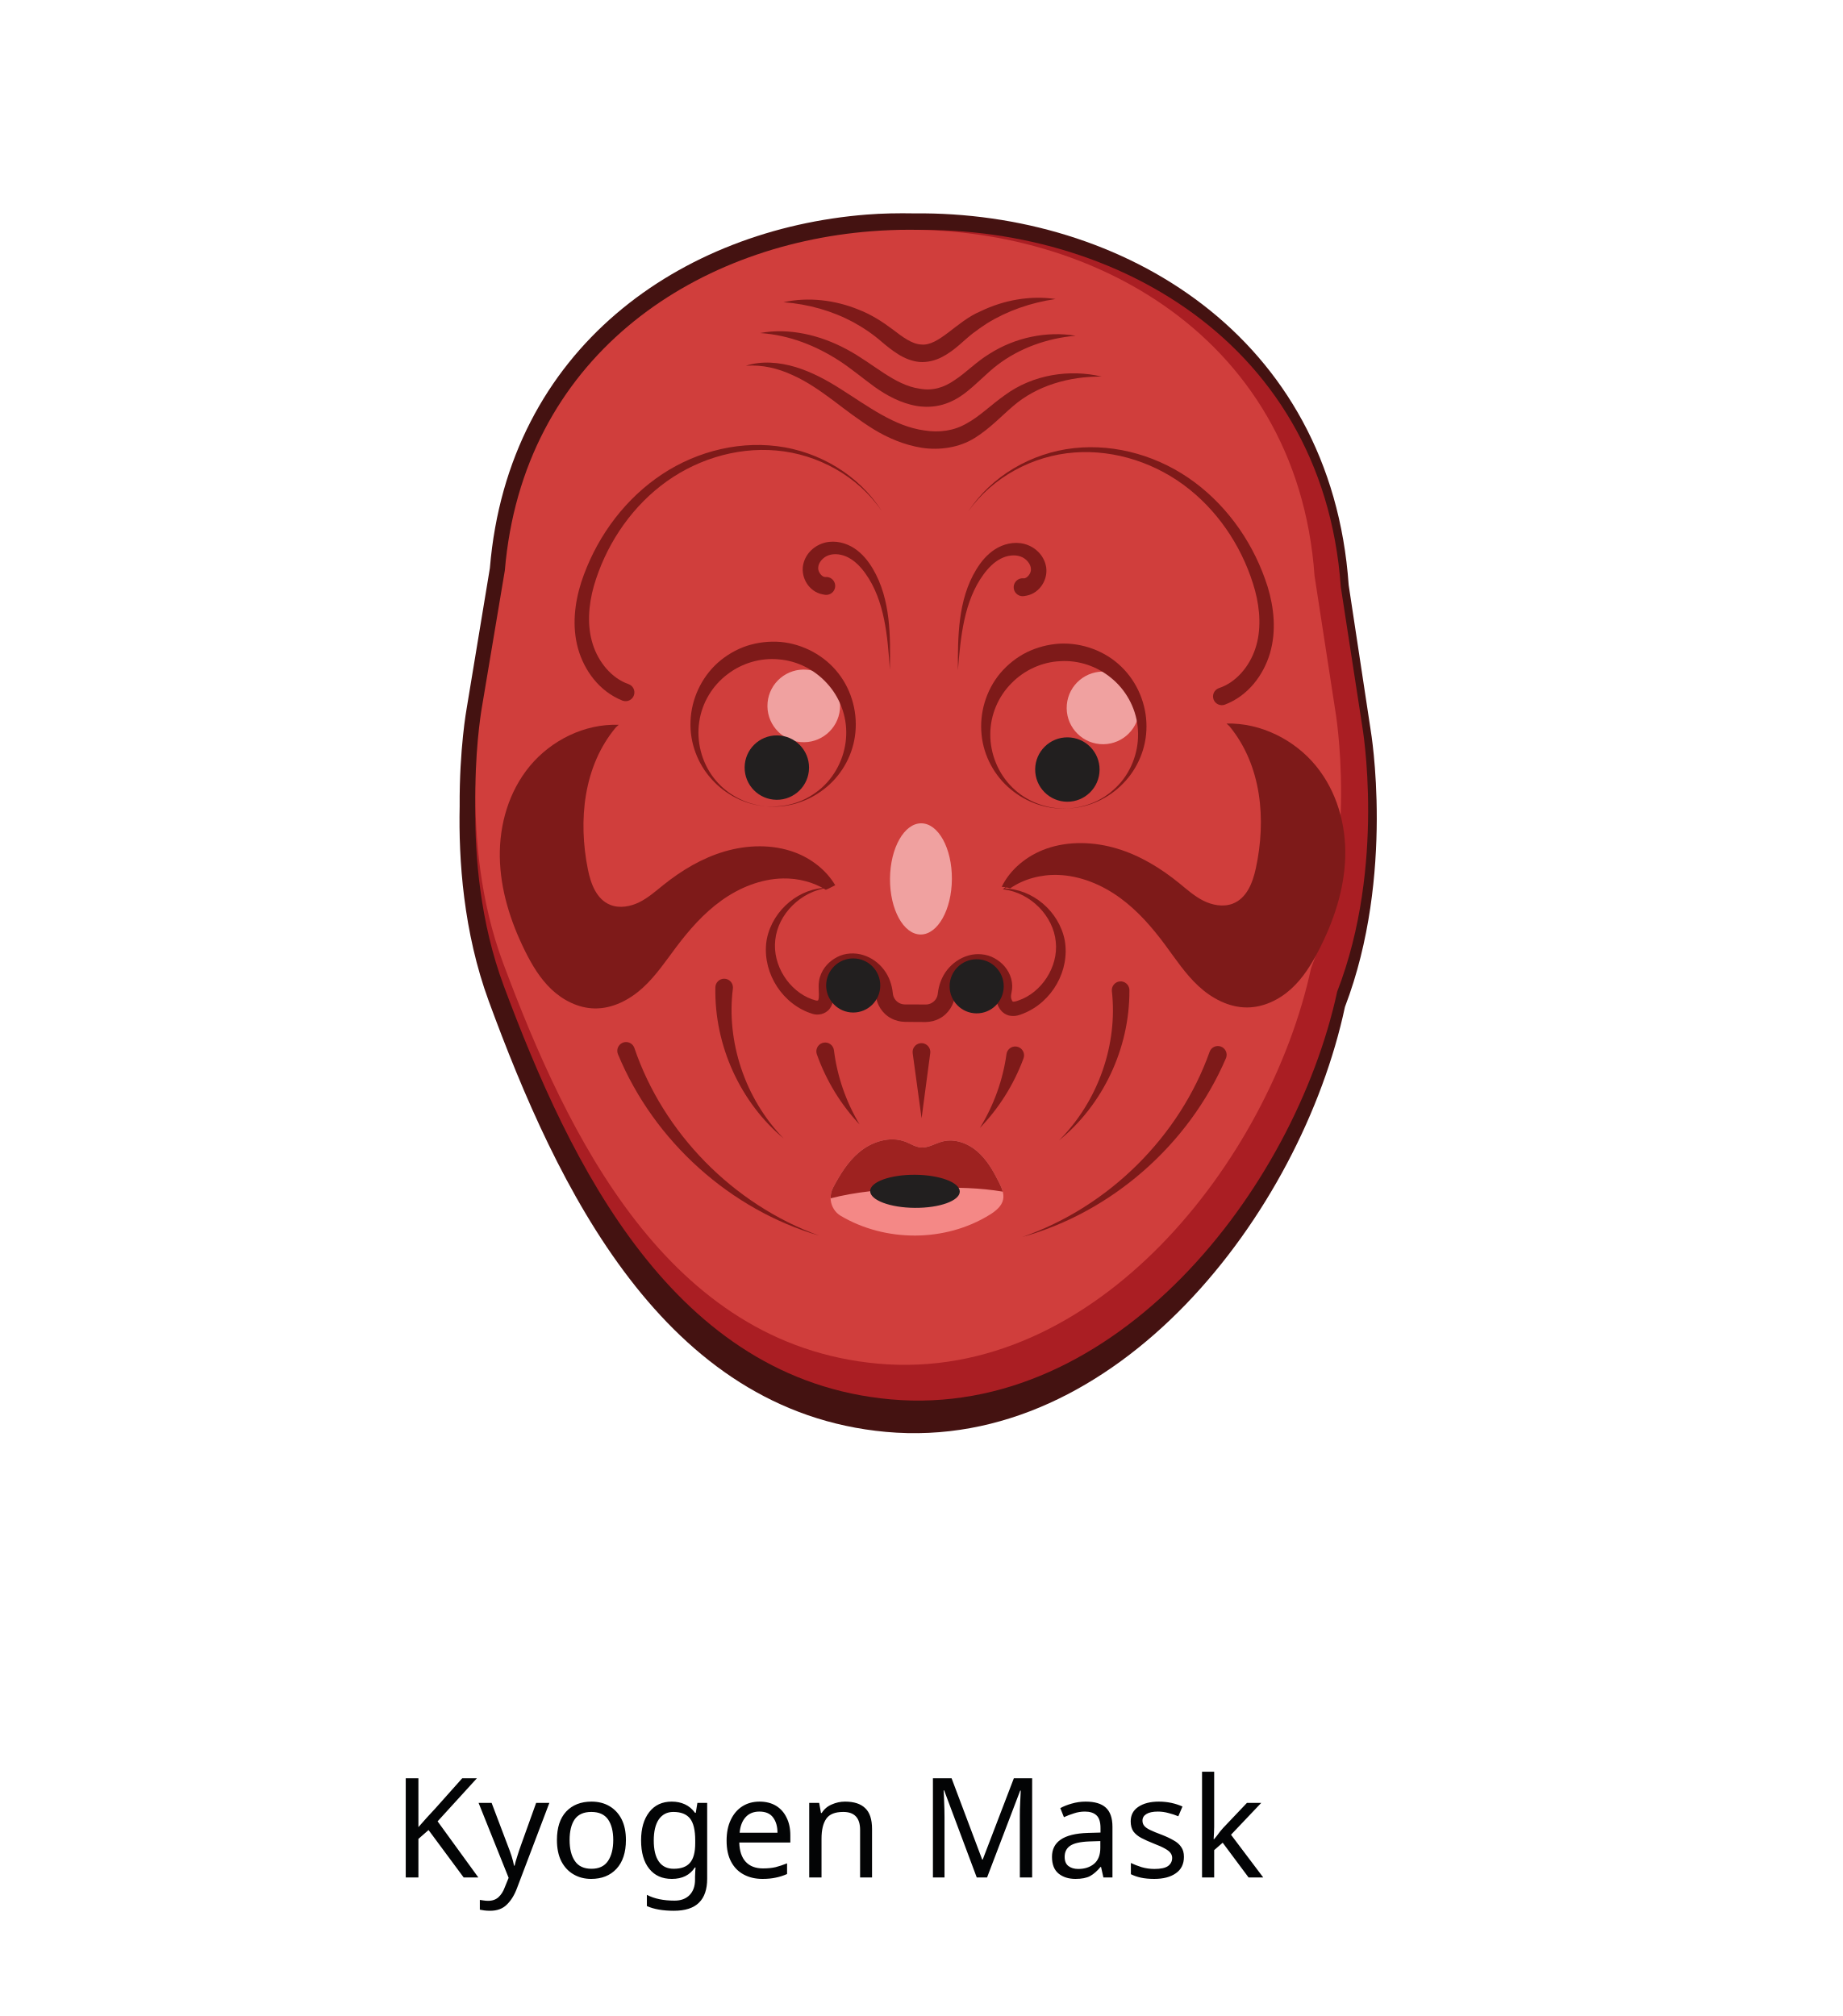
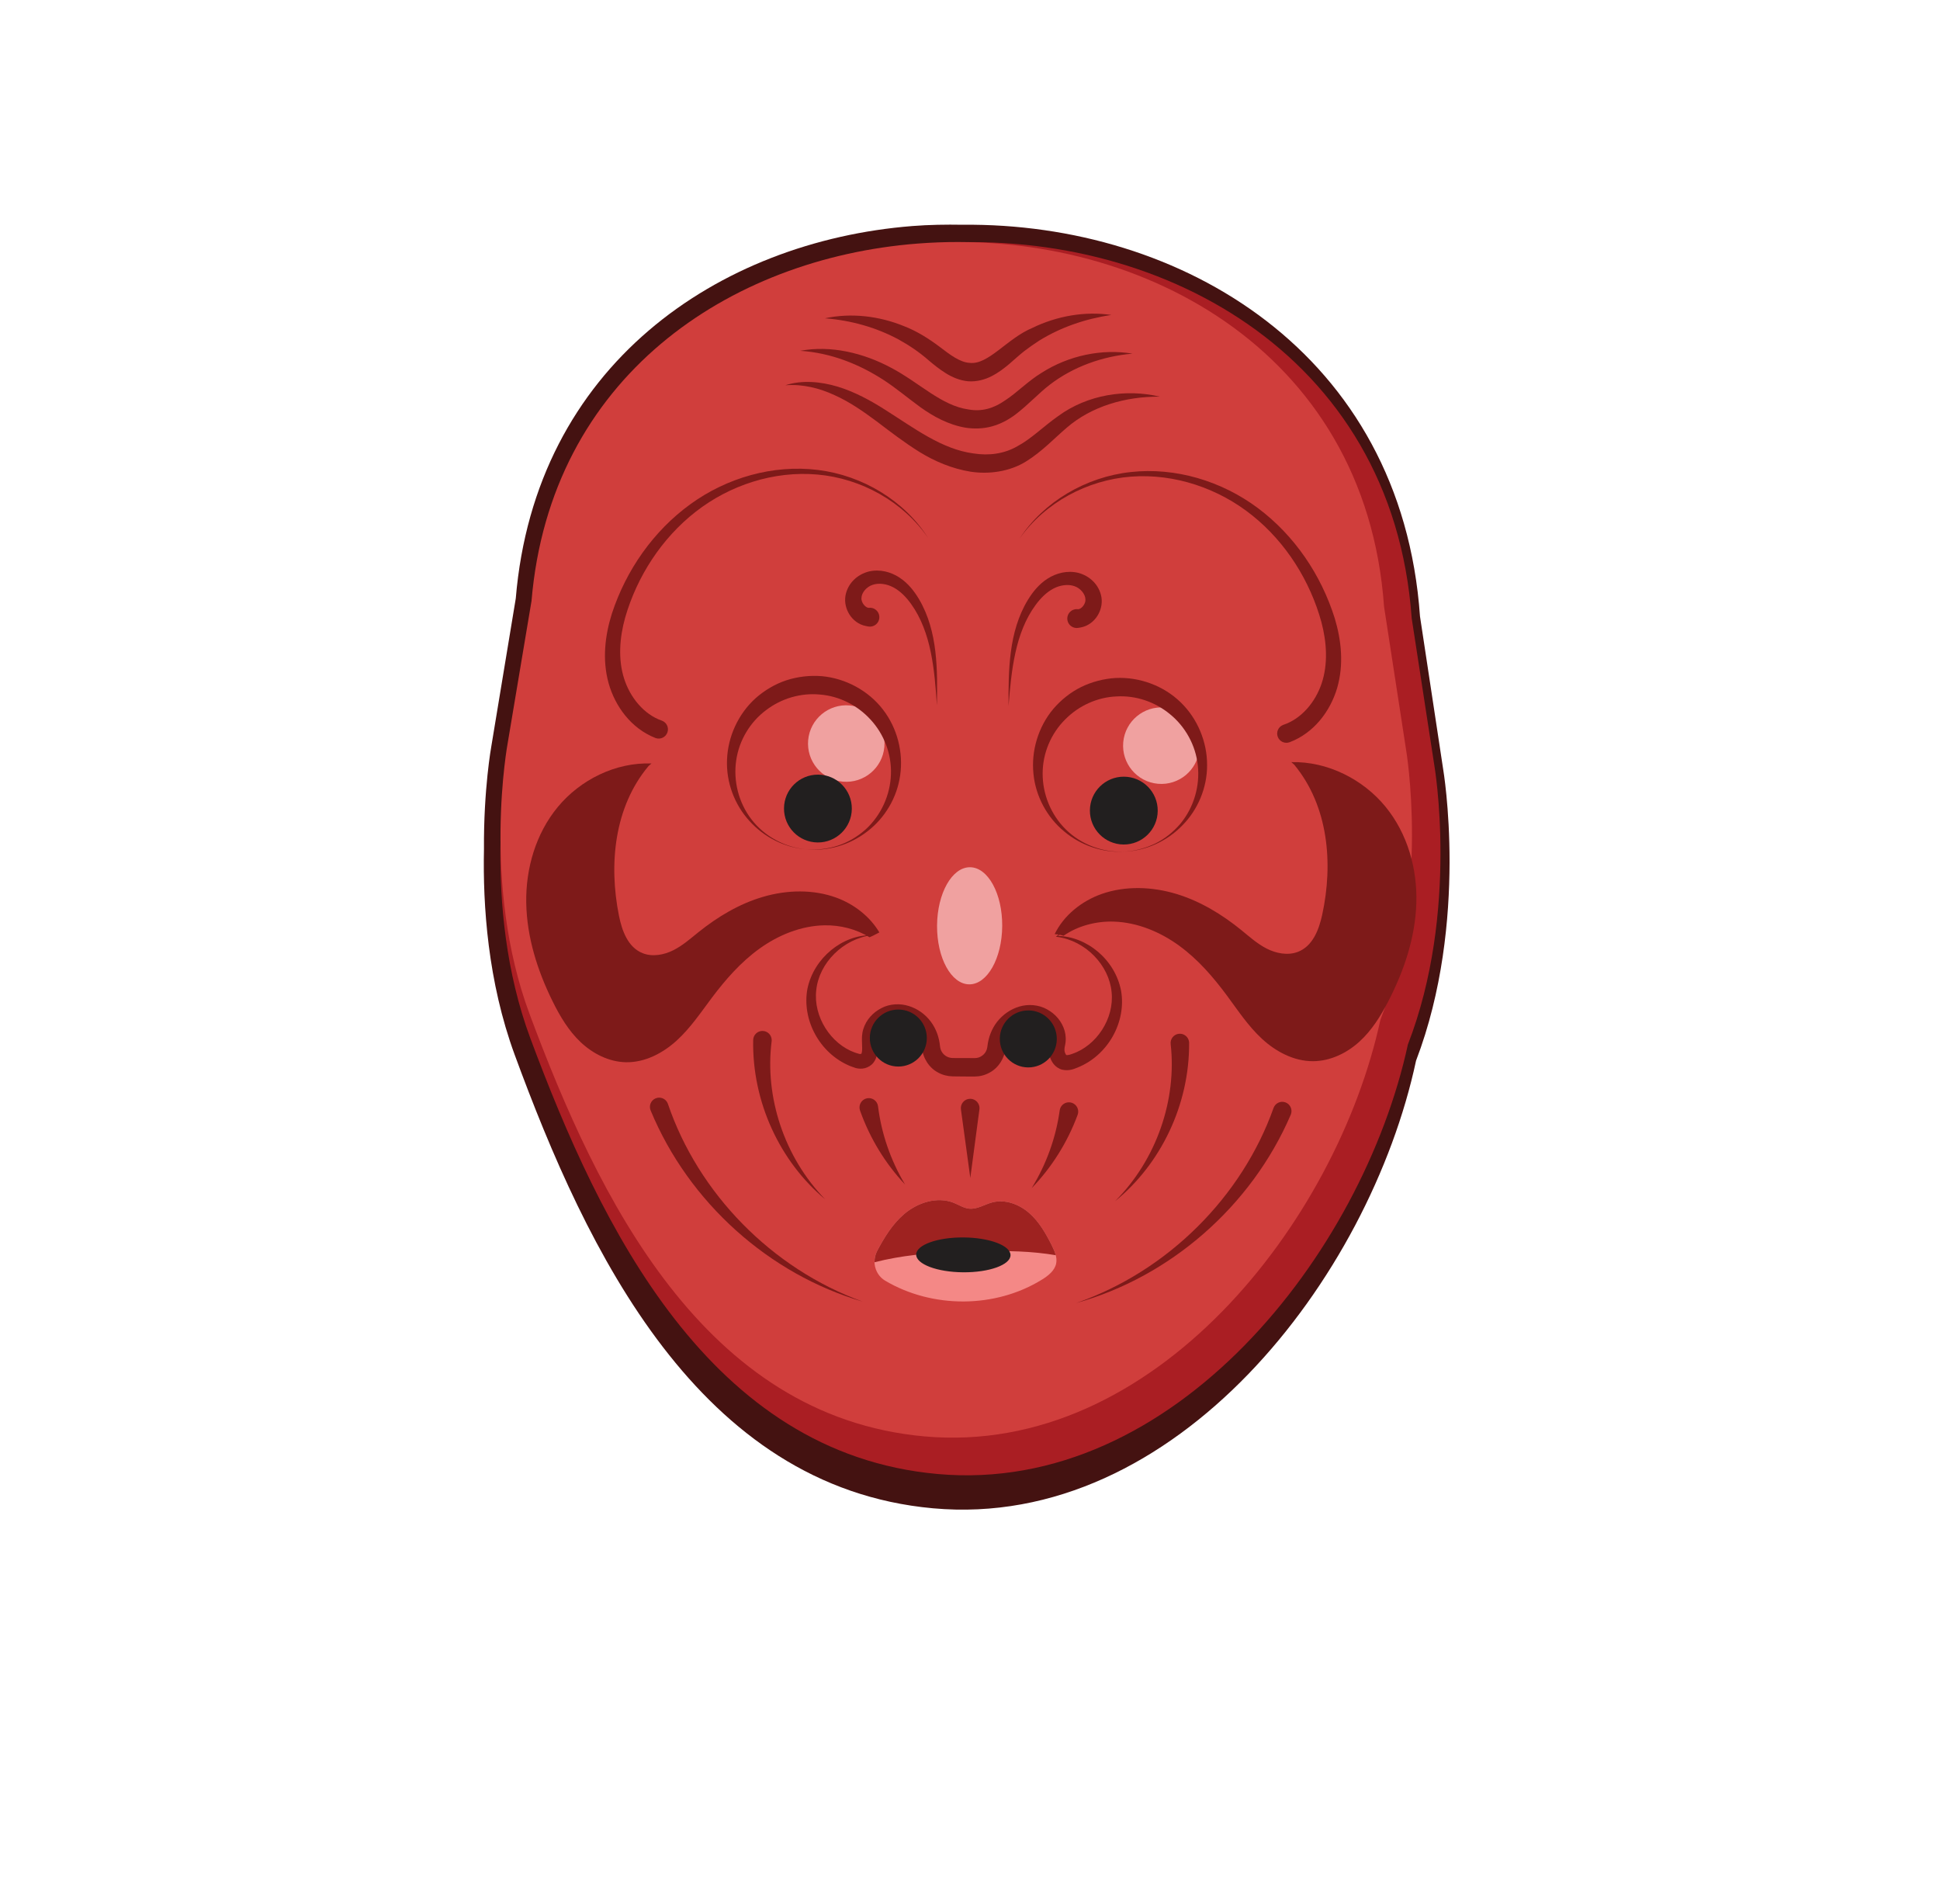
- <svg xmlns="http://www.w3.org/2000/svg" width="100%" height="100%" viewBox="0 0 159 174" version="1.1" xml:space="preserve" style="fill-rule:evenodd;clip-rule:evenodd;stroke-linejoin:round;stroke-miterlimit:2;">
-   <rect id="Kyogen-Mask" x="0" y="0" width="158.4" height="173.28" style="fill:none;" />
-   <g transform="matrix(12,0,0,12,124.6014,162.0428)" />
-   <text x="33.857px" y="162.043px" style="font-family:'VirtuousSlabRegular', 'Virtuous Slab';font-weight:500;font-size:12px;fill:#030405;">Kyogen Mask</text>
+ <svg xmlns="http://www.w3.org/2000/svg" width="100%" height="100%" viewBox="0 0 159 156" version="1.1" xml:space="preserve" style="fill-rule:evenodd;clip-rule:evenodd;stroke-linejoin:round;stroke-miterlimit:2;">
+   <rect id="Kyogen-Mask" x="0" y="0" width="158.4" height="155.04" style="fill:none;" />
  <path d="M118.28,63.029c0,0 -1.898,-12.524 -1.899,-12.525c-1.508,-21.583 -19.567,-32.272 -37.488,-32.088c-1.374,-0.024 -2.749,-0.003 -4.118,0.105c-15.897,1.258 -30.912,11.425 -32.503,30.516l-2.004,12.116c0,0 -0.638,3.496 -0.603,8.44c-0.099,4.61 0.319,10.842 2.513,16.819c5.905,16.079 15.075,35.427 34.281,37.175c19.917,1.812 35.797,-18.883 39.599,-36.678c4.36,-11.395 2.222,-23.88 2.222,-23.88" style="fill:#441211;fill-rule:nonzero;" />
  <path d="M76.262,19.97c-15.96,1.243 -31.032,11.305 -32.628,30.199l-2.011,11.992c0,0 -2.242,11.951 1.853,22.941c5.749,15.431 14.677,33.997 33.371,35.676c19.387,1.741 34.842,-18.116 38.542,-35.192c4.242,-10.934 2.161,-22.915 2.161,-22.915c0,0 -1.849,-12.017 -1.85,-12.018c-1.553,-21.878 -21.082,-32.113 -39.438,-30.683" style="fill:#aa1e23;fill-rule:nonzero;" />
  <path d="M75.198,19.958c-15.473,1.206 -30.087,10.96 -31.635,29.279l-1.949,11.626c0,0 -2.174,11.588 1.796,22.243c5.574,14.96 14.231,32.962 32.355,34.59c18.796,1.688 33.781,-17.565 37.368,-34.121c4.114,-10.601 2.096,-22.217 2.096,-22.217c0,0 -1.794,-11.651 -1.794,-11.652c-1.505,-21.211 -20.441,-31.134 -38.237,-29.748" style="fill:#d03e3c;fill-rule:nonzero;" />
  <g opacity="0.77">
    <clipPath id="_clip1">
      <path d="M66.201,64.04l6.27,0.042l0.043,-6.27l-6.271,-0.042l-0.042,6.27Z" clip-rule="nonzero" />
    </clipPath>
    <g clip-path="url(#_clip1)">
      <path d="M69.077,64.047c-1.724,-0.155 -2.996,-1.679 -2.841,-3.403c0.155,-1.724 1.679,-2.996 3.403,-2.841c1.724,0.155 2.996,1.679 2.841,3.403c-0.155,1.724 -1.679,2.996 -3.403,2.841" style="fill:#fabebd;fill-rule:nonzero;" />
    </g>
  </g>
  <g opacity="0.77">
    <clipPath id="_clip2">
      <path d="M76.767,80.638l5.341,0.036l0.064,-9.596l-5.34,-0.036l-0.065,9.596Z" clip-rule="nonzero" />
    </clipPath>
    <g clip-path="url(#_clip2)">
      <path d="M79.438,80.656c-1.475,-0.01 -2.656,-2.167 -2.638,-4.816c0.018,-2.65 1.228,-4.79 2.702,-4.78c1.475,0.01 2.656,2.166 2.638,4.816c-0.017,2.649 -1.227,4.79 -2.702,4.78" style="fill:#fabebd;fill-rule:nonzero;" />
    </g>
  </g>
  <g opacity="0.77">
    <clipPath id="_clip3">
      <path d="M92.026,64.213l6.269,0.043l0.042,-6.271l-6.269,-0.041l-0.042,6.269Z" clip-rule="nonzero" />
    </clipPath>
    <g clip-path="url(#_clip3)">
      <path d="M94.9,64.221c-1.724,-0.155 -2.996,-1.679 -2.841,-3.403c0.155,-1.724 1.679,-2.996 3.403,-2.841c1.724,0.155 2.996,1.679 2.841,3.403c-0.156,1.724 -1.679,2.996 -3.403,2.841" style="fill:#fabebd;fill-rule:nonzero;" />
    </g>
  </g>
  <path d="M71.46,76.625c-2.371,0.298 -4.33,2.288 -4.56,4.497c-0.258,2.194 1.204,4.428 3.174,5.126l0.354,0.109c0.062,0.012 0.116,0.006 0.143,-0.006c0.055,-0.044 0.025,0.021 0.074,-0.179c0.027,-0.18 0.015,-0.457 0.003,-0.757c-0.005,-0.155 -0.01,-0.318 0,-0.504c0.015,-0.202 0.047,-0.404 0.109,-0.594c0.24,-0.77 0.798,-1.362 1.478,-1.711c0.684,-0.367 1.548,-0.401 2.257,-0.174c0.721,0.226 1.342,0.676 1.789,1.271c0.455,0.601 0.691,1.313 0.761,2.019c0.033,0.375 0.239,0.68 0.553,0.847c0.154,0.085 0.323,0.12 0.504,0.124l0.892,0.001l0.886,0.006c0.173,-0.003 0.347,-0.038 0.498,-0.123c0.313,-0.173 0.517,-0.454 0.554,-0.858c0.083,-0.707 0.337,-1.414 0.803,-2.008c0.465,-0.58 1.089,-1.025 1.818,-1.237c0.717,-0.216 1.582,-0.154 2.261,0.227c0.674,0.366 1.219,0.976 1.443,1.756c0.11,0.386 0.124,0.811 0.033,1.206c-0.055,0.234 -0.058,0.412 -0.019,0.543c0.027,0.08 0.066,0.165 0.089,0.198c0.027,0.036 0.021,0.03 0.03,0.04c0.018,0.024 0.244,0.01 0.496,-0.094c1.972,-0.664 3.456,-2.881 3.222,-5.062c-0.204,-2.191 -2.121,-4.211 -4.475,-4.523l-0.094,-0.012l0.07,-0.054l0.486,-0.377l-0.432,0.433l-0.025,-0.067c2.428,0.014 4.758,1.944 5.246,4.487c0.449,2.565 -1.072,5.307 -3.581,6.305c-0.293,0.112 -0.67,0.289 -1.238,0.17c-0.279,-0.068 -0.54,-0.254 -0.697,-0.452c-0.163,-0.201 -0.245,-0.39 -0.319,-0.589c-0.15,-0.437 -0.113,-0.876 -0.043,-1.22c0.036,-0.186 0.023,-0.374 -0.036,-0.557c-0.114,-0.368 -0.426,-0.712 -0.802,-0.897c-0.374,-0.19 -0.783,-0.205 -1.203,-0.076c-0.411,0.128 -0.802,0.404 -1.074,0.756c-0.268,0.345 -0.436,0.798 -0.485,1.272c-0.052,0.785 -0.566,1.625 -1.312,2.009c-0.368,0.207 -0.793,0.309 -1.212,0.314l-0.898,-0.004l-0.892,-0.01c-0.411,-0.006 -0.841,-0.109 -1.206,-0.315c-0.745,-0.388 -1.256,-1.207 -1.311,-2.021c-0.041,-0.475 -0.197,-0.933 -0.46,-1.285c-0.264,-0.358 -0.648,-0.642 -1.057,-0.788c-0.419,-0.137 -0.834,-0.138 -1.213,0.048c-0.383,0.177 -0.707,0.515 -0.829,0.885c-0.149,0.302 0.005,0.904 -0.133,1.689c-0.043,0.2 -0.116,0.439 -0.296,0.668c-0.182,0.234 -0.445,0.38 -0.699,0.447c-0.262,0.065 -0.514,0.05 -0.74,-0.008c-0.197,-0.061 -0.326,-0.116 -0.491,-0.175c-2.486,-1.033 -3.957,-3.793 -3.476,-6.334c0.528,-2.517 2.867,-4.419 5.282,-4.382" style="fill:#7e1a19;fill-rule:nonzero;" />
  <path d="M70.974,51.297c-0.606,-0.114 -1.078,-0.506 -1.356,-0.949c-0.281,-0.448 -0.412,-0.986 -0.327,-1.529c0.188,-1.059 1.014,-1.767 1.92,-1.992c0.914,-0.214 1.811,0.042 2.509,0.497c0.702,0.462 1.205,1.105 1.597,1.764c0.788,1.329 1.17,2.823 1.343,4.293c0.173,1.478 0.155,2.952 0.128,4.42c-0.099,-1.465 -0.209,-2.935 -0.503,-4.359c-0.291,-1.42 -0.784,-2.8 -1.604,-3.941c-0.403,-0.568 -0.888,-1.065 -1.449,-1.366c-0.551,-0.298 -1.204,-0.391 -1.719,-0.213c-0.499,0.162 -0.899,0.649 -0.908,1.068c-0.042,0.386 0.353,0.839 0.611,0.812c0.425,-0.046 0.806,0.261 0.851,0.686c0.046,0.425 -0.262,0.807 -0.687,0.852c-0.075,0.008 -0.15,0.005 -0.222,-0.008l-0.184,-0.035Z" style="fill:#7e1a19;fill-rule:nonzero;" />
  <path d="M53.706,60.465c-1.99,-0.789 -3.289,-2.592 -3.825,-4.481c-0.536,-1.934 -0.295,-3.926 0.271,-5.716c1.17,-3.566 3.402,-6.754 6.417,-8.945c3.003,-2.185 6.805,-3.272 10.47,-2.816c3.652,0.45 7.085,2.508 9.037,5.585c-2.059,-3.007 -5.522,-4.896 -9.077,-5.208c-3.573,-0.319 -7.193,0.868 -9.976,3.044c-2.795,2.178 -4.811,5.307 -5.782,8.663c-0.468,1.668 -0.59,3.442 -0.09,5.011c0.496,1.562 1.632,2.939 3.084,3.443c0.395,0.137 0.604,0.569 0.467,0.964c-0.137,0.396 -0.569,0.606 -0.964,0.468c-0.01,-0.003 -0.022,-0.009 -0.032,-0.012" style="fill:#7e1a19;fill-rule:nonzero;" />
  <path d="M88.339,49.916c0.257,0.031 0.658,-0.417 0.621,-0.803c-0.003,-0.419 -0.397,-0.911 -0.893,-1.08c-0.512,-0.185 -1.167,-0.1 -1.722,0.191c-0.565,0.293 -1.055,0.783 -1.467,1.345c-0.835,1.131 -1.347,2.503 -1.657,3.919c-0.314,1.421 -0.443,2.889 -0.561,4.352c-0.008,-1.467 -0.006,-2.942 0.188,-4.417c0.192,-1.468 0.593,-2.957 1.4,-4.275c0.4,-0.654 0.912,-1.29 1.62,-1.742c0.705,-0.446 1.604,-0.689 2.516,-0.464c0.903,0.237 1.718,0.957 1.893,2.017c0.077,0.545 -0.061,1.08 -0.348,1.524c-0.284,0.441 -0.761,0.826 -1.369,0.932l-0.181,0.031c-0.421,0.074 -0.822,-0.208 -0.895,-0.629c-0.073,-0.421 0.208,-0.822 0.629,-0.895c0.075,-0.013 0.153,-0.014 0.226,-0.006" style="fill:#7e1a19;fill-rule:nonzero;" />
  <path d="M105.194,59.387c1.458,-0.484 2.613,-1.846 3.13,-3.401c0.521,-1.562 0.422,-3.338 -0.023,-5.013c-0.926,-3.369 -2.9,-6.524 -5.666,-8.739c-2.752,-2.213 -6.356,-3.448 -9.933,-3.179c-3.559,0.266 -7.047,2.107 -9.146,5.087c1.993,-3.051 5.453,-5.062 9.111,-5.463c3.67,-0.406 7.459,0.731 10.431,2.955c2.985,2.231 5.174,5.45 6.297,9.031c0.541,1.797 0.756,3.793 0.193,5.72c-0.56,1.882 -1.884,3.667 -3.884,4.429c-0.391,0.15 -0.829,-0.046 -0.979,-0.436c-0.15,-0.391 0.046,-0.83 0.436,-0.979c0.01,-0.004 0.023,-0.009 0.033,-0.012" style="fill:#7e1a19;fill-rule:nonzero;" />
  <path d="M64.364,31.567c1.364,-0.442 2.891,-0.304 4.282,0.112c1.399,0.425 2.699,1.131 3.9,1.898c2.4,1.518 4.638,3.227 7.227,3.575c1.271,0.202 2.524,0.039 3.614,-0.59c1.128,-0.601 2.12,-1.611 3.323,-2.457c2.427,-1.786 5.597,-2.259 8.345,-1.604c-2.828,-0.019 -5.599,0.795 -7.622,2.54c-1.027,0.876 -2.004,1.938 -3.327,2.763c-1.34,0.84 -3.046,1.076 -4.554,0.846c-1.522,-0.244 -2.937,-0.846 -4.187,-1.613c-1.244,-0.777 -2.375,-1.644 -3.485,-2.489c-1.119,-0.831 -2.241,-1.618 -3.493,-2.176c-1.239,-0.573 -2.602,-0.912 -4.023,-0.805" style="fill:#7e1a19;fill-rule:nonzero;" />
  <path d="M65.587,28.745c2.505,-0.472 5.186,0.174 7.462,1.396c2.315,1.226 4.115,3.102 6.322,3.408c1.081,0.198 2.061,-0.078 3.01,-0.744c0.965,-0.623 1.851,-1.567 2.998,-2.265c2.228,-1.418 4.943,-1.98 7.439,-1.563c-2.512,0.22 -4.874,1.09 -6.766,2.536c-0.933,0.712 -1.759,1.64 -2.844,2.465c-0.544,0.405 -1.184,0.757 -1.899,0.956c-0.718,0.199 -1.471,0.219 -2.175,0.11c-1.408,-0.239 -2.642,-0.922 -3.691,-1.672c-1.05,-0.767 -1.986,-1.556 -2.992,-2.215c-2.025,-1.316 -4.338,-2.245 -6.864,-2.412" style="fill:#7e1a19;fill-rule:nonzero;" />
  <path d="M67.609,26.082c2.128,-0.463 4.439,-0.2 6.517,0.656c1.045,0.405 2.033,1.035 2.909,1.696c0.845,0.65 1.655,1.254 2.424,1.297c1.538,0.198 3.073,-1.998 5.159,-2.866c2.024,-0.982 4.314,-1.377 6.468,-1.057c-2.146,0.315 -4.152,1.016 -5.902,2.094c-0.432,0.276 -0.848,0.573 -1.252,0.88c-0.395,0.312 -0.778,0.663 -1.199,1.028c-0.423,0.36 -0.889,0.719 -1.454,1.008c-0.555,0.292 -1.255,0.478 -1.95,0.422c-0.693,-0.069 -1.313,-0.345 -1.82,-0.663c-0.514,-0.322 -0.954,-0.676 -1.364,-1.023c-0.791,-0.695 -1.613,-1.25 -2.519,-1.75c-1.812,-0.97 -3.854,-1.554 -6.017,-1.722" style="fill:#7e1a19;fill-rule:nonzero;" />
  <path d="M69.814,66.269c-0.01,1.535 -1.263,2.771 -2.798,2.761c-1.535,-0.011 -2.77,-1.263 -2.76,-2.798c0.01,-1.535 1.263,-2.771 2.797,-2.76c1.535,0.01 2.771,1.263 2.761,2.797" style="fill:#221f1f;fill-rule:nonzero;" />
  <path d="M94.885,66.437c-0.01,1.535 -1.263,2.771 -2.798,2.761c-1.535,-0.011 -2.771,-1.263 -2.76,-2.798c0.01,-1.535 1.263,-2.771 2.797,-2.76c1.535,0.01 2.771,1.262 2.761,2.797" style="fill:#221f1f;fill-rule:nonzero;" />
  <path d="M66.076,69.594c0.88,0.068 1.772,-0.036 2.609,-0.308c0.835,-0.275 1.6,-0.738 2.25,-1.314c1.294,-1.174 2.033,-2.858 2.085,-4.525c0.064,-1.677 -0.578,-3.302 -1.663,-4.476c-1.074,-1.183 -2.572,-1.933 -4.14,-2.06c-1.564,-0.156 -3.174,0.312 -4.443,1.286c-1.28,0.958 -2.199,2.447 -2.436,4.108c-0.246,1.651 0.181,3.441 1.245,4.826c1.059,1.39 2.731,2.299 4.493,2.463m0,0c-1.763,-0.141 -3.456,-0.992 -4.654,-2.328c-1.213,-1.322 -1.919,-3.157 -1.835,-5.029c0.068,-1.863 0.909,-3.74 2.354,-5.038c0.726,-0.639 1.58,-1.149 2.51,-1.457c0.931,-0.301 1.925,-0.416 2.902,-0.338c1.957,0.178 3.824,1.189 5.008,2.73c1.192,1.535 1.682,3.534 1.417,5.381c-0.253,1.856 -1.275,3.537 -2.706,4.62c-1.419,1.1 -3.236,1.635 -4.996,1.459" style="fill:#7e1a19;fill-rule:nonzero;" />
  <path d="M92.161,69.782c0.881,-0.057 1.749,-0.285 2.539,-0.672c0.789,-0.39 1.481,-0.956 2.044,-1.617c1.115,-1.345 1.61,-3.116 1.427,-4.775c-0.173,-1.668 -1.037,-3.188 -2.276,-4.196c-1.229,-1.02 -2.818,-1.553 -4.388,-1.457c-1.571,0.065 -3.099,0.755 -4.218,1.898c-1.133,1.128 -1.834,2.732 -1.835,4.409c-0.01,1.669 0.663,3.382 1.912,4.603c1.244,1.227 3.028,1.892 4.795,1.807m0,0c-1.765,0.109 -3.561,-0.497 -4.936,-1.65c-1.386,-1.139 -2.343,-2.857 -2.523,-4.721c-0.195,-1.855 0.374,-3.831 1.621,-5.319c0.629,-0.736 1.403,-1.36 2.28,-1.795c0.88,-0.43 1.847,-0.683 2.826,-0.744c1.963,-0.099 3.954,0.64 5.342,1.999c1.396,1.351 2.164,3.262 2.161,5.127c0.01,1.874 -0.766,3.683 -2.03,4.956c-1.249,1.288 -2.974,2.074 -4.741,2.147" style="fill:#7e1a19;fill-rule:nonzero;" />
  <path d="M71.963,90.648c0.272,2.205 1.017,4.406 2.21,6.403c-1.596,-1.692 -2.87,-3.757 -3.683,-6.048l-0.002,-0.007c-0.141,-0.396 0.066,-0.832 0.463,-0.973c0.397,-0.141 0.833,0.066 0.974,0.464c0.018,0.052 0.031,0.108 0.038,0.161" style="fill:#7e1a19;fill-rule:nonzero;" />
  <path d="M88.319,91.355c-0.844,2.279 -2.146,4.327 -3.764,5.997c1.22,-1.98 1.994,-4.171 2.296,-6.372c0.058,-0.417 0.442,-0.709 0.859,-0.652c0.417,0.057 0.709,0.442 0.652,0.859c-0.008,0.054 -0.021,0.108 -0.039,0.157l-0.004,0.011Z" style="fill:#7e1a19;fill-rule:nonzero;" />
  <path d="M71.886,102.509c0.592,-1.122 1.261,-2.218 2.223,-3.037c1.111,-0.945 2.706,-1.455 4.06,-0.914c0.421,0.168 0.815,0.433 1.266,0.477c0.659,0.064 1.26,-0.35 1.901,-0.517c1.053,-0.273 2.193,0.156 3.013,0.872c0.82,0.716 1.37,1.686 1.857,2.659c0.231,0.461 0.458,0.97 0.356,1.476c-0.118,0.589 -0.644,1 -1.155,1.318c-3.832,2.379 -8.993,2.384 -12.864,0.092c-0.478,-0.284 -0.788,-0.784 -0.857,-1.336c-0.046,-0.375 0.024,-0.755 0.2,-1.09" style="fill:#f48886;fill-rule:nonzero;" />
  <path d="M86.206,102.05c-0.487,-0.973 -1.037,-1.944 -1.857,-2.659c-0.819,-0.716 -1.96,-1.145 -3.013,-0.872c-0.641,0.166 -1.242,0.581 -1.9,0.516c-0.452,-0.044 -0.846,-0.309 -1.267,-0.477c-1.355,-0.54 -2.95,-0.031 -4.06,0.915c-0.962,0.818 -1.631,1.914 -2.223,3.037c-0.149,0.283 -0.218,0.598 -0.209,0.916c1.094,-0.279 2.201,-0.471 3.317,-0.6c0.351,-0.075 0.707,-0.132 1.069,-0.147c0.42,-0.017 0.841,-0.029 1.261,-0.041c0.8,-0.039 1.603,-0.057 2.408,-0.061c0.245,-0.008 0.491,-0.015 0.738,-0.025c2.052,-0.085 4.069,-0.037 6.058,0.297c-0.07,-0.276 -0.195,-0.544 -0.322,-0.799" style="fill:#9e2220;fill-rule:nonzero;" />
  <path d="M82.821,102.848c-0.005,0.789 -1.741,1.417 -3.876,1.402c-2.136,-0.014 -3.862,-0.665 -3.857,-1.454c0.005,-0.789 1.74,-1.417 3.876,-1.402c2.135,0.014 3.862,0.665 3.857,1.454" style="fill:#221f1f;fill-rule:nonzero;" />
  <path d="M71.373,76.751c0.242,-0.1 0.464,-0.239 0.699,-0.349c-0.761,-1.286 -2.043,-2.299 -3.499,-2.839c-1.909,-0.707 -4.074,-0.652 -6.032,-0.078c-1.959,0.573 -3.726,1.637 -5.292,2.893c-0.663,0.53 -1.303,1.103 -2.071,1.486c-0.767,0.383 -1.704,0.556 -2.504,0.24c-1.213,-0.479 -1.699,-1.848 -1.945,-3.073c-0.846,-4.219 -0.389,-8.911 2.427,-12.266l0.236,-0.206c-2.947,-0.112 -5.835,1.346 -7.662,3.547c-1.826,2.2 -2.646,5.064 -2.6,7.867c0.046,2.804 0.912,5.553 2.169,8.091c0.597,1.205 1.296,2.388 2.289,3.328c0.994,0.939 2.317,1.621 3.718,1.646c1.561,0.028 3.034,-0.754 4.16,-1.781c1.126,-1.028 1.97,-2.295 2.877,-3.503c1.121,-1.49 2.367,-2.919 3.903,-4.023c1.537,-1.106 3.393,-1.874 5.319,-1.912c1.296,-0.026 2.617,0.31 3.696,0.978c0.037,-0.015 0.074,-0.03 0.112,-0.046" style="fill:#7e1a19;fill-rule:nonzero;" />
  <path d="M113.552,66.098c-1.821,-2.225 -4.729,-3.722 -7.717,-3.65l0.237,0.209c2.808,3.393 3.208,8.091 2.294,12.297c-0.267,1.222 -0.777,2.585 -2.013,3.048c-0.816,0.304 -1.762,0.119 -2.535,-0.274c-0.772,-0.394 -1.413,-0.974 -2.078,-1.515c-1.57,-1.275 -3.347,-2.365 -5.324,-2.964c-1.976,-0.6 -4.17,-0.684 -6.115,-0.003c-1.673,0.587 -3.13,1.78 -3.862,3.296c0.249,0.015 0.493,0.055 0.729,0.134c1.162,-0.811 2.664,-1.209 4.125,-1.161c1.952,0.065 3.821,0.858 5.364,1.984c1.543,1.125 2.786,2.571 3.901,4.076c0.903,1.219 1.741,2.498 2.868,3.541c1.128,1.042 2.61,1.845 4.192,1.837c1.42,-0.006 2.771,-0.67 3.791,-1.596c1.019,-0.926 1.744,-2.098 2.364,-3.295c1.309,-2.521 2.223,-5.259 2.308,-8.062c0.085,-2.802 -0.708,-5.677 -2.529,-7.902" style="fill:#7e1a19;fill-rule:nonzero;" />
  <path d="M75.961,85.071c-0.009,1.29 -1.061,2.328 -2.351,2.32c-1.29,-0.009 -2.328,-1.062 -2.32,-2.351c0.009,-1.29 1.062,-2.329 2.351,-2.32c1.29,0.009 2.329,1.061 2.32,2.351" style="fill:#221f1f;fill-rule:nonzero;" />
  <path d="M86.614,85.143c-0.009,1.29 -1.061,2.328 -2.351,2.32c-1.29,-0.009 -2.328,-1.062 -2.32,-2.351c0.009,-1.29 1.062,-2.329 2.351,-2.32c1.29,0.009 2.329,1.061 2.32,2.351" style="fill:#221f1f;fill-rule:nonzero;" />
  <path d="M80.272,90.899l-0.747,5.618l-0.768,-5.615c-0.057,-0.419 0.235,-0.804 0.654,-0.861c0.418,-0.057 0.804,0.236 0.861,0.654c0.009,0.068 0.008,0.139 0,0.204" style="fill:#7e1a19;fill-rule:nonzero;" />
  <path d="M54.742,90.453c2.486,7.304 8.479,13.486 15.958,16.198c-7.636,-2.232 -14.24,-8.091 -17.375,-15.663c-0.162,-0.386 0.022,-0.83 0.408,-0.991c0.387,-0.161 0.83,0.022 0.992,0.409c0.005,0.014 0.012,0.033 0.017,0.047" style="fill:#7e1a19;fill-rule:nonzero;" />
  <path d="M63.242,85.327c-0.576,4.549 1.02,9.477 4.383,12.938c-3.705,-3.09 -5.992,-7.981 -5.895,-13.045c0.006,-0.418 0.352,-0.753 0.77,-0.747c0.419,0.006 0.754,0.351 0.748,0.77c-0.001,0.027 -0.003,0.058 -0.006,0.084" style="fill:#7e1a19;fill-rule:nonzero;" />
  <path d="M105.788,91.34c-3.237,7.529 -9.92,13.299 -17.585,15.428c7.515,-2.611 13.591,-8.712 16.175,-15.982c0.14,-0.395 0.573,-0.601 0.968,-0.461c0.394,0.141 0.6,0.574 0.46,0.968c-0.005,0.015 -0.012,0.033 -0.018,0.047" style="fill:#7e1a19;fill-rule:nonzero;" />
  <path d="M97.459,85.46c0.03,5.064 -2.323,9.924 -6.069,12.963c3.409,-3.415 5.071,-8.321 4.556,-12.877c-0.046,-0.416 0.253,-0.792 0.669,-0.839c0.417,-0.047 0.792,0.253 0.84,0.669c0.003,0.027 0.004,0.058 0.004,0.084" style="fill:#7e1a19;fill-rule:nonzero;" />
</svg>
